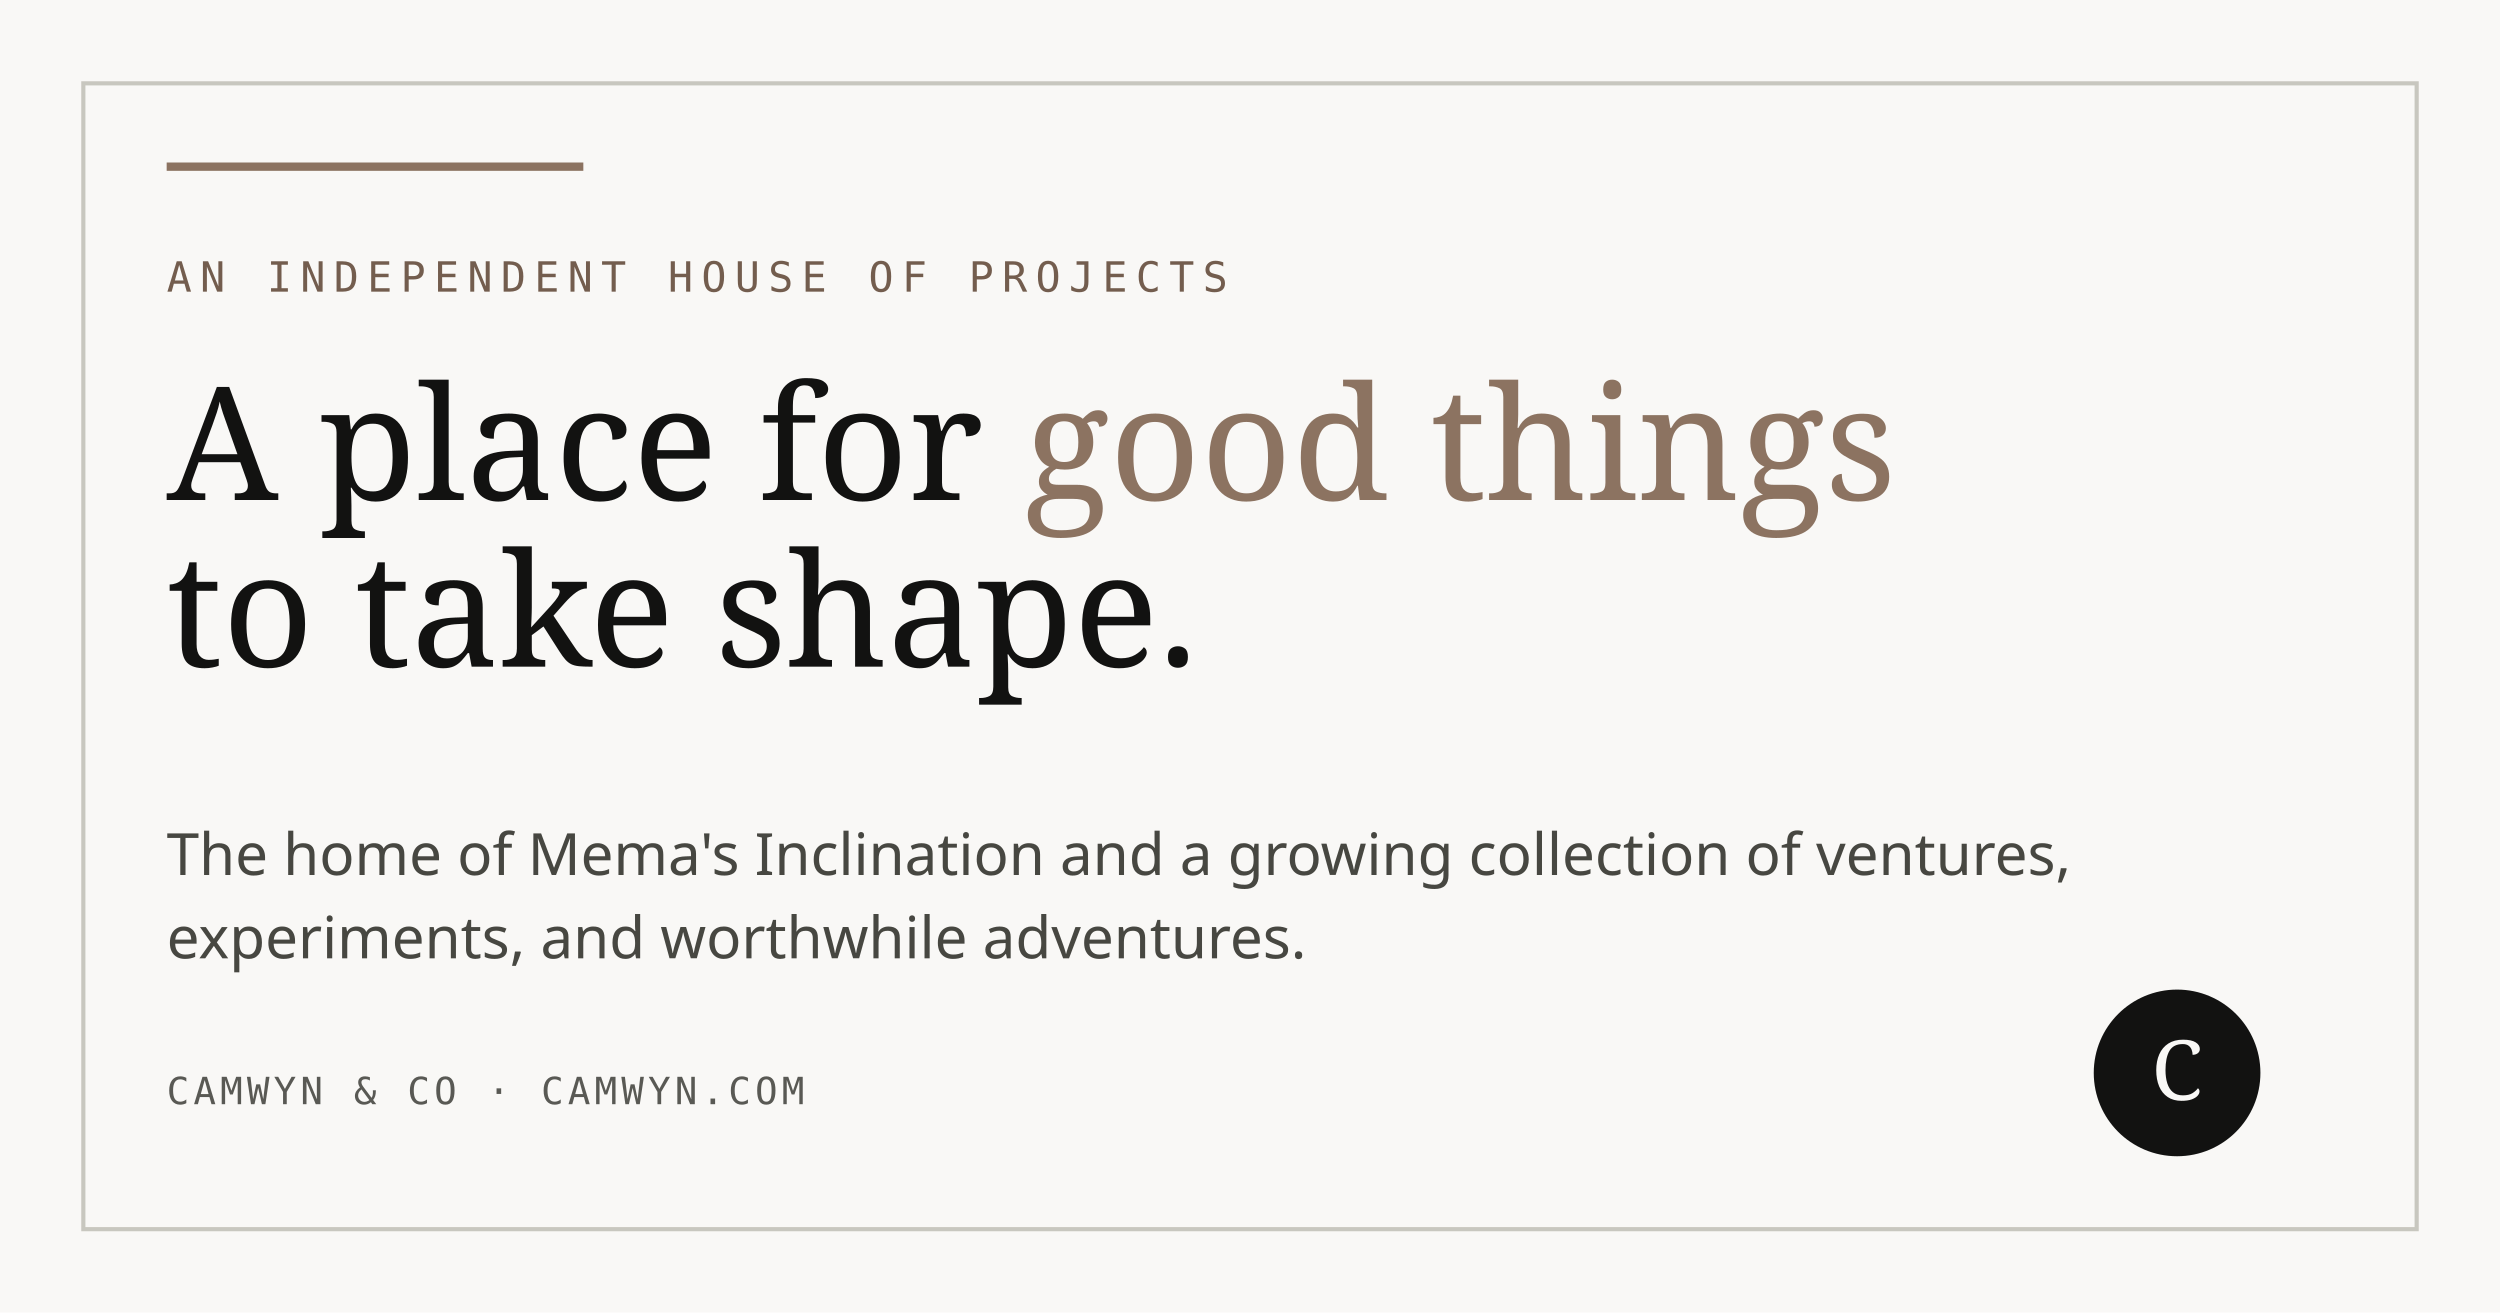
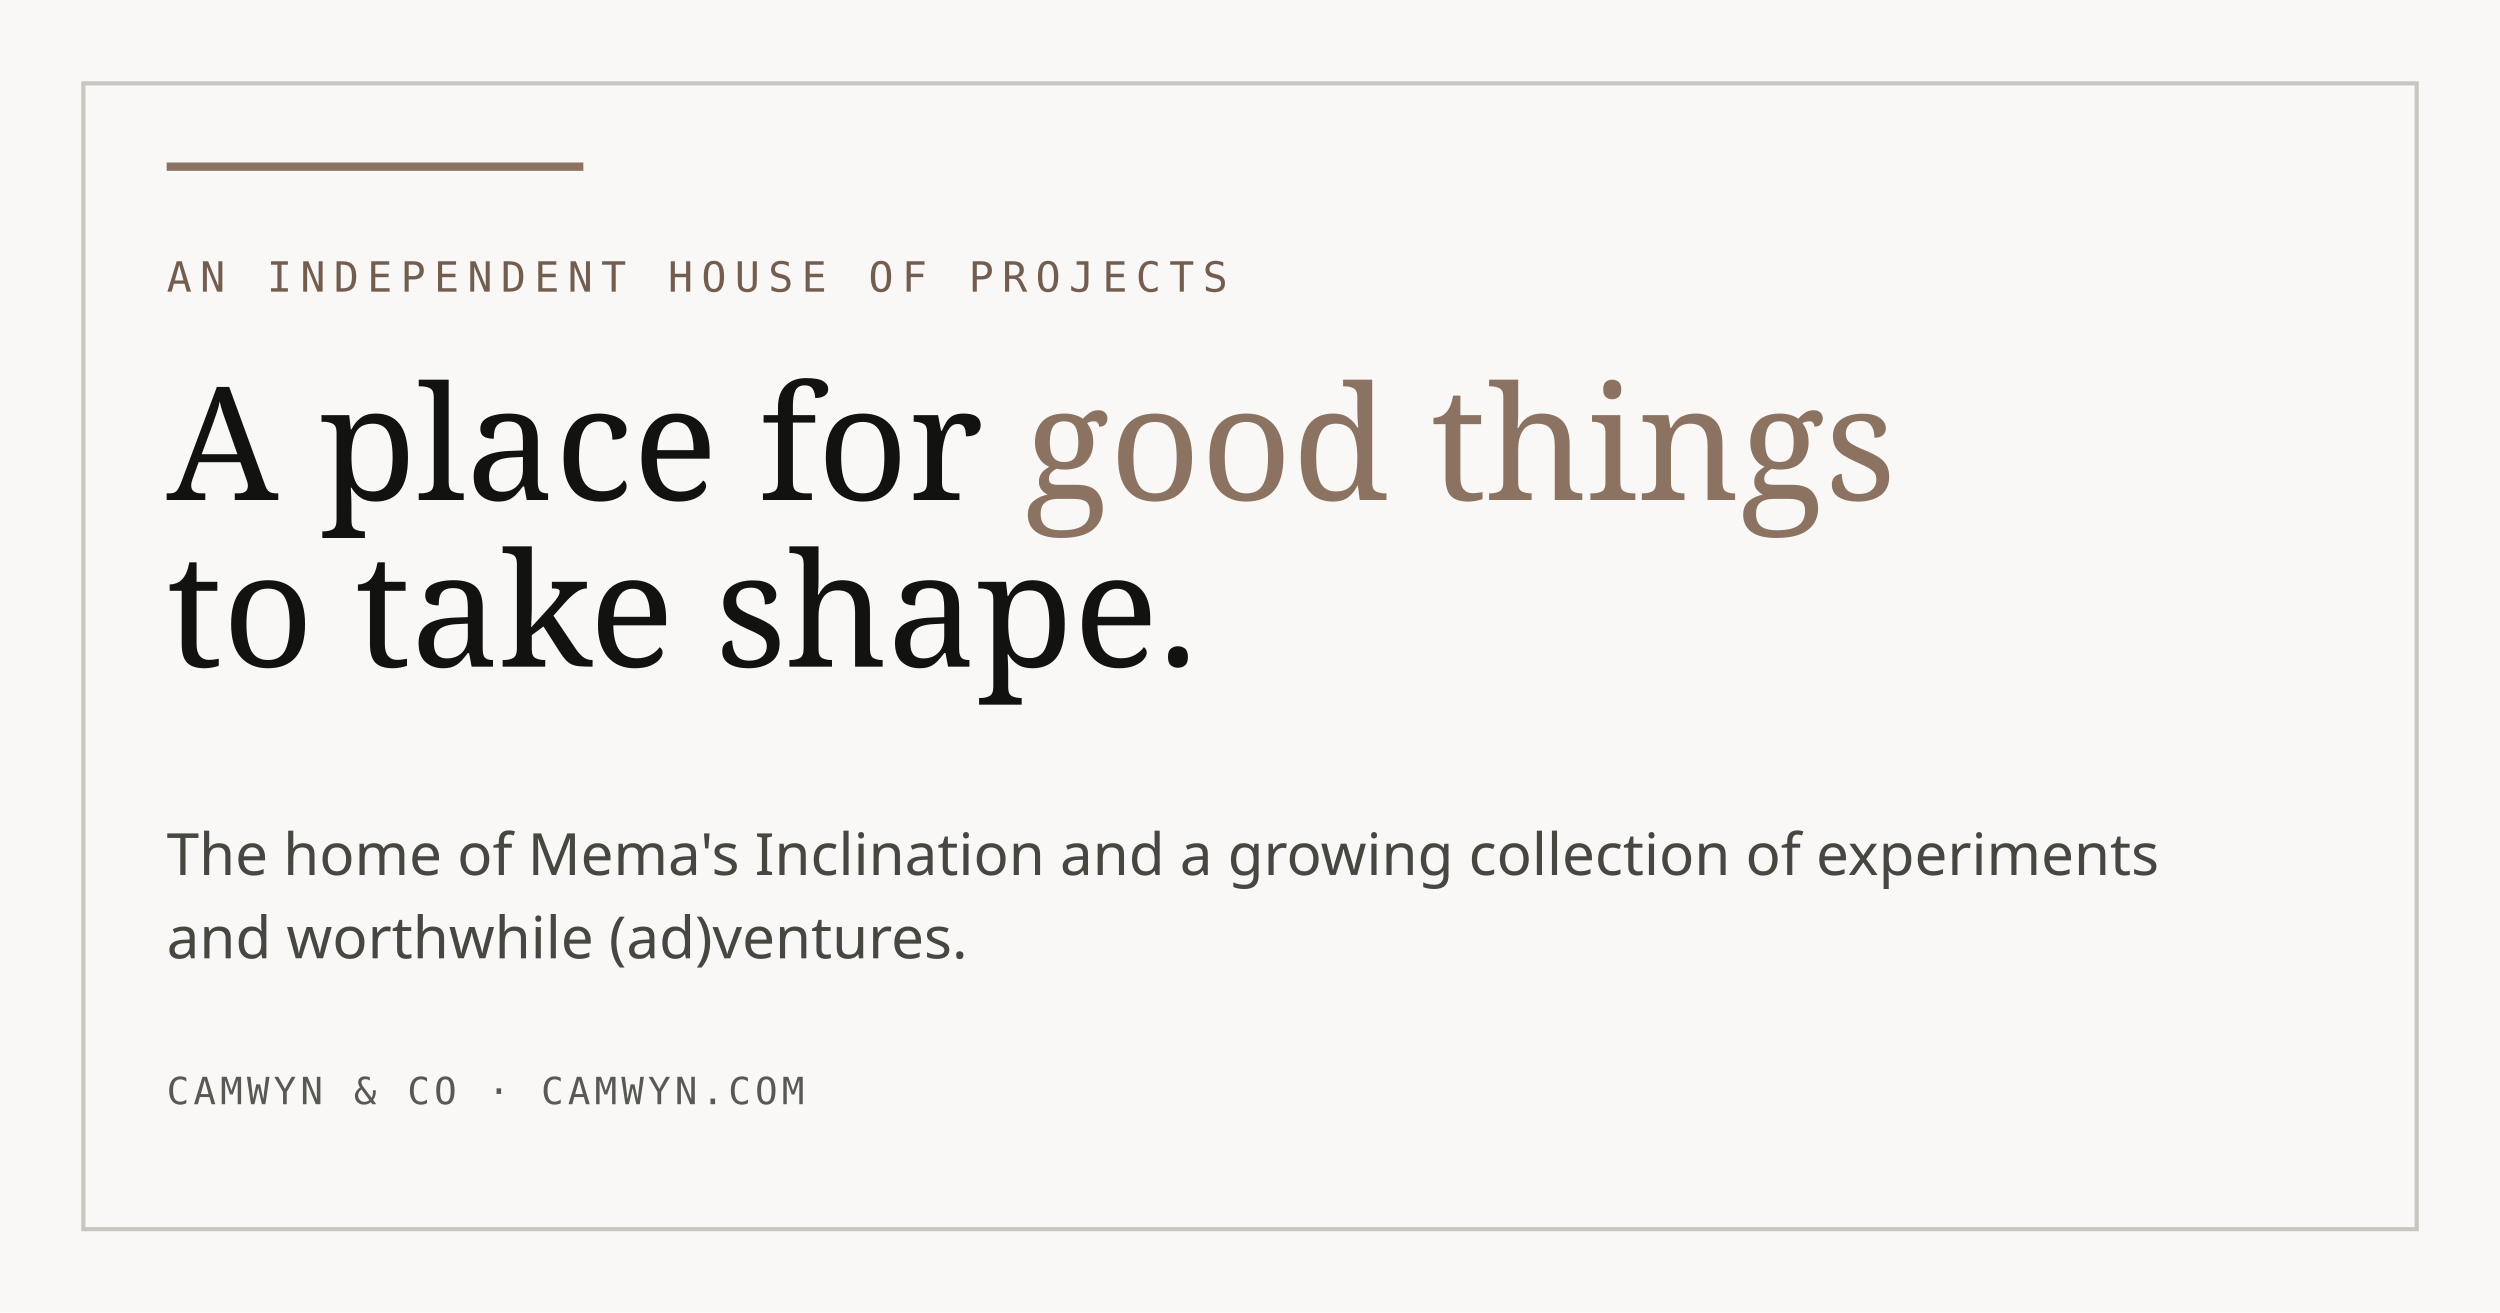
<svg xmlns="http://www.w3.org/2000/svg" viewBox="0 0 1200 630" width="1200" height="630">
  <rect width="1200" height="630" fill="#F9F8F6" />
  <rect x="40" y="40" width="1120" height="550" fill="none" stroke="#C8C7BF" stroke-width="2" />
  <line x1="80" y1="80" x2="280" y2="80" stroke="#8C7361" stroke-width="4" />
  <text x="80" y="140" font-family="'JetBrains Mono', monospace" font-size="20" letter-spacing="4" fill="#735D4E" text-transform="uppercase">
    AN INDEPENDENT HOUSE OF PROJECTS
  </text>
  <text x="80" y="240" font-family="'DM Serif Display', Georgia, serif" font-size="76" fill="#121211">
    A place for <tspan fill="#8C7361">good things</tspan>
  </text>
  <text x="80" y="320" font-family="'DM Serif Display', Georgia, serif" font-size="76" fill="#121211">
    to take shape.
  </text>
  <text x="80" y="420" font-family="'Hanken Grotesk', sans-serif" font-size="28" fill="#474741">
-     The home of Mema's Inclination and a growing collection of ventures,
+     The home of Mema's Inclination and a growing collection of experiments
  </text>
  <text x="80" y="460" font-family="'Hanken Grotesk', sans-serif" font-size="28" fill="#474741">
-     experiments, and worthwhile adventures.
+   and worthwhile (ad)ventures.
  </text>
-   <g transform="translate(1000, 470)">
-     <circle cx="45" cy="45" r="40" fill="#121211" />
-     <text x="45" y="58" font-family="'DM Serif Display', Georgia, serif" font-size="40" fill="#F9F8F6" text-anchor="middle">C</text>
-   </g>
  <text x="80" y="530" font-family="'JetBrains Mono', monospace" font-size="18" letter-spacing="2" fill="#595954" text-transform="uppercase">
    CAMWYN &amp; CO · CAMWYN.COM
  </text>
</svg>
